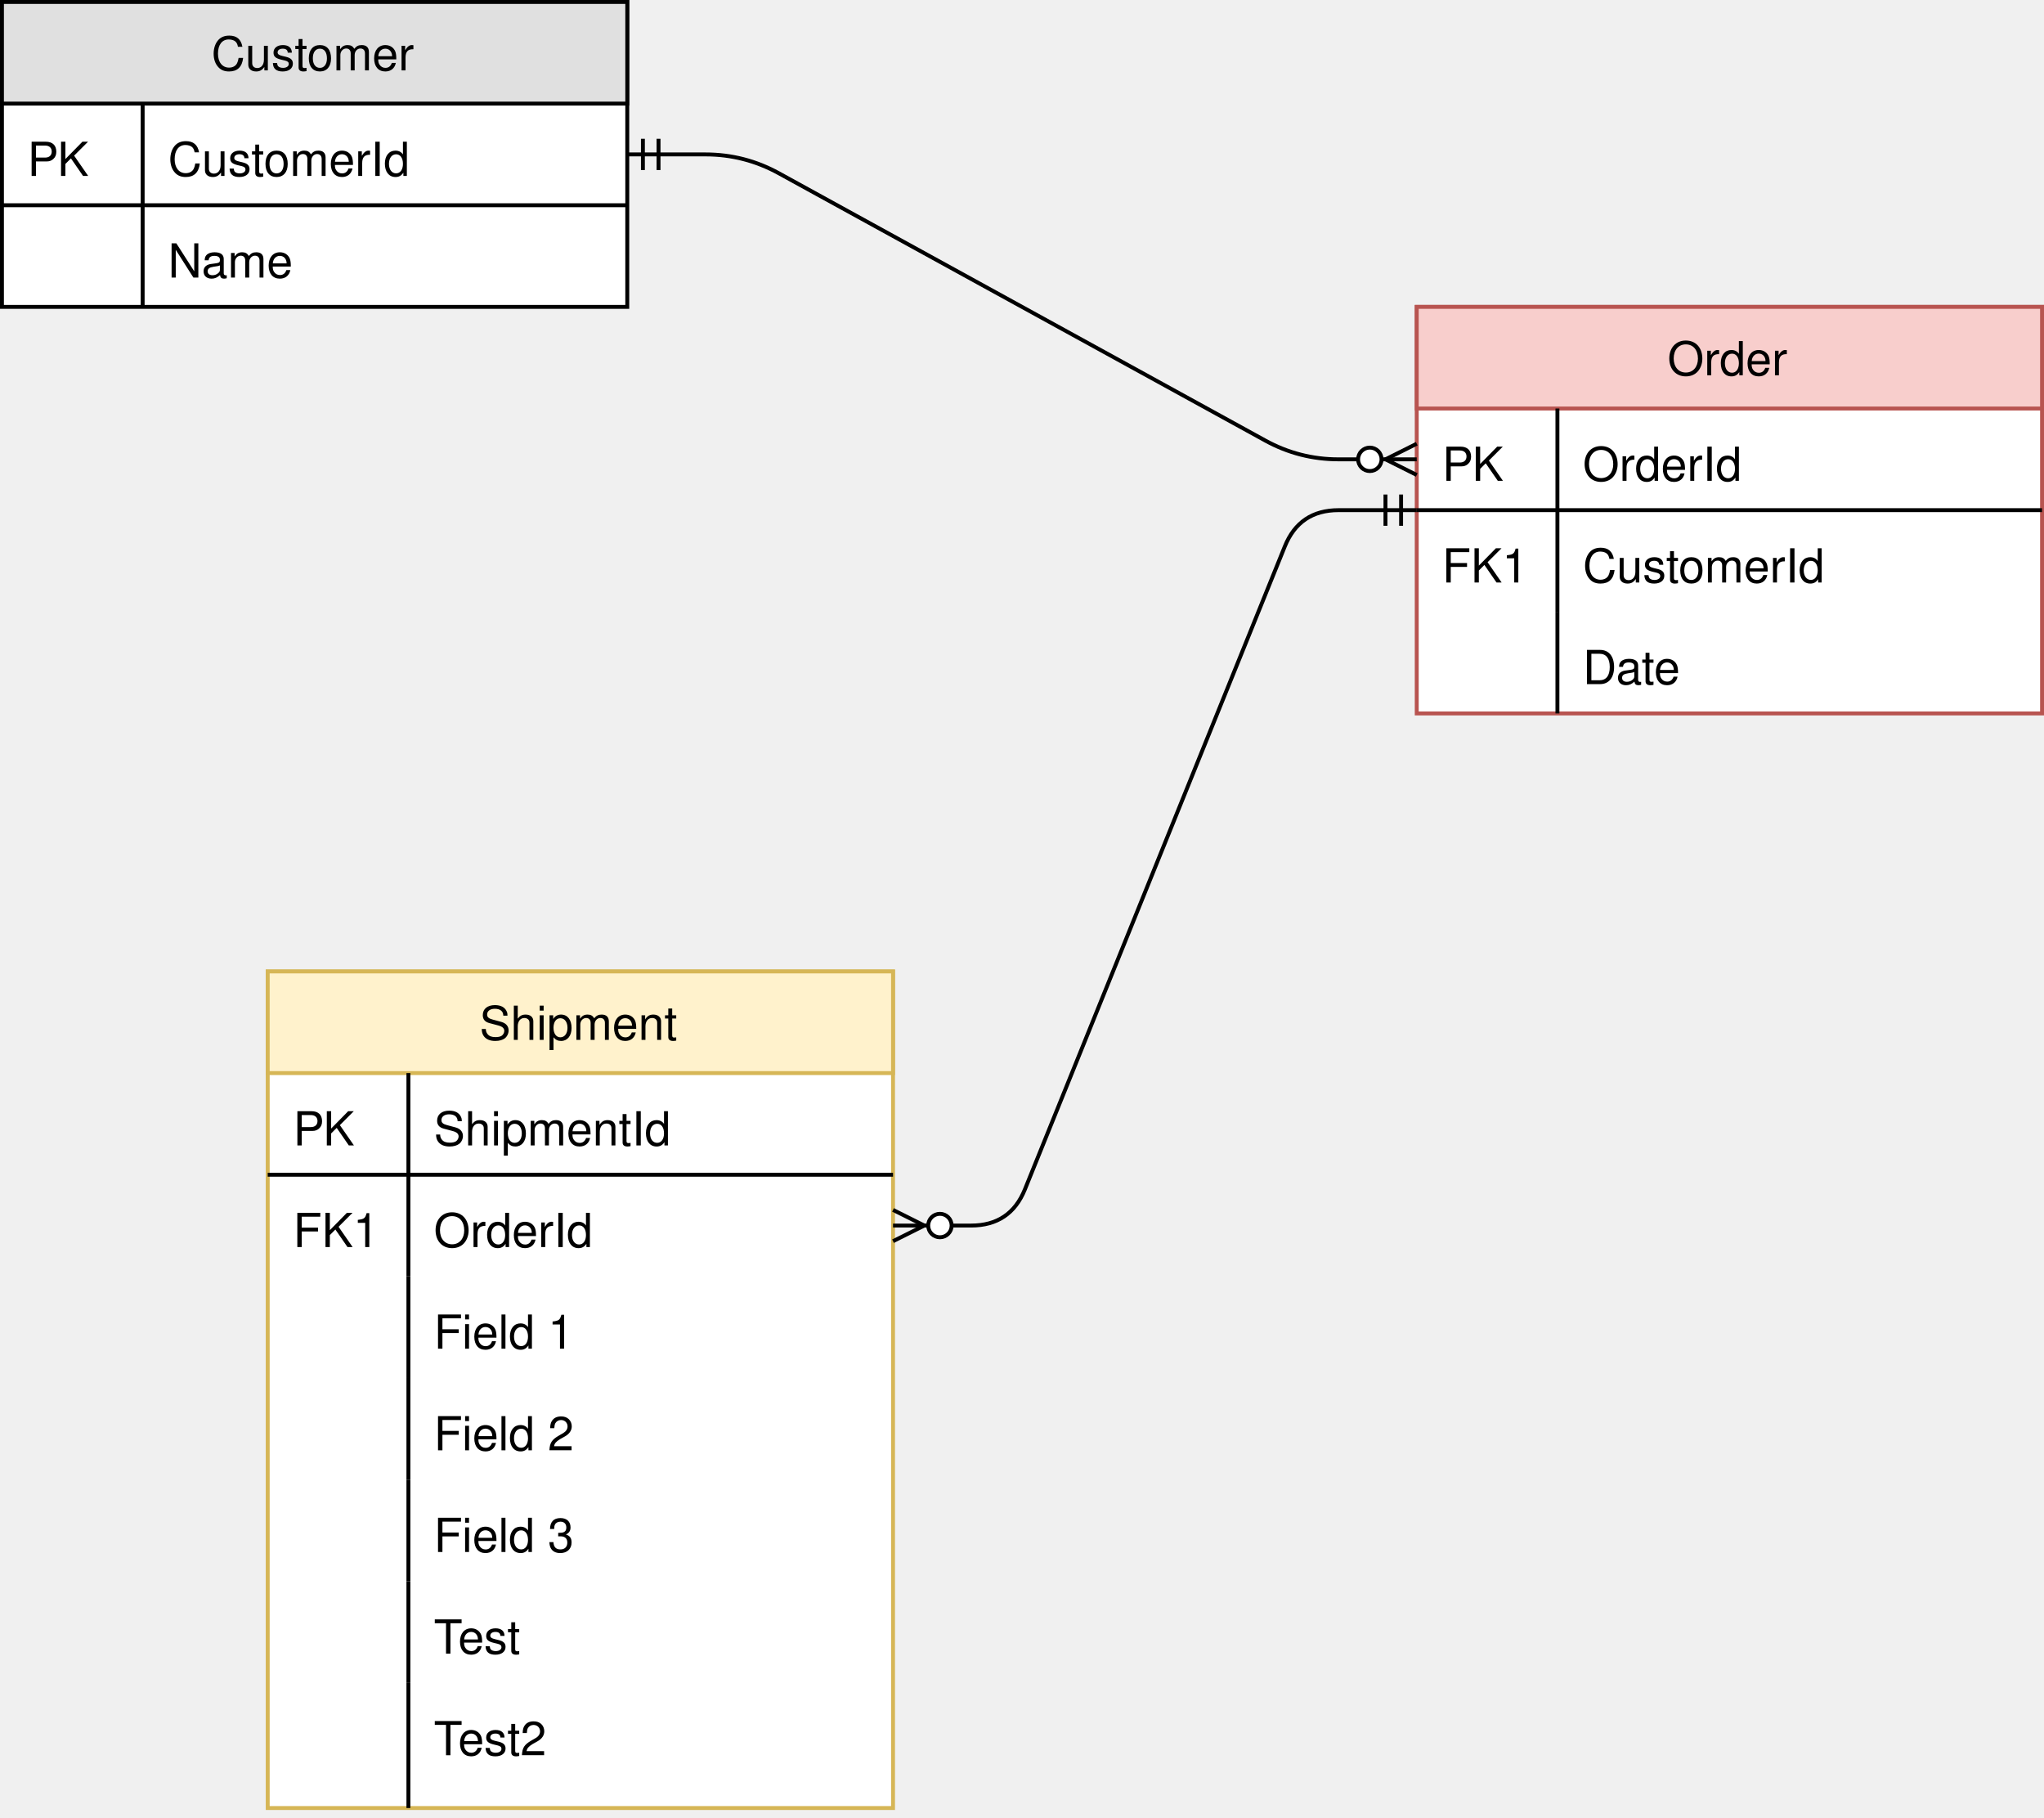
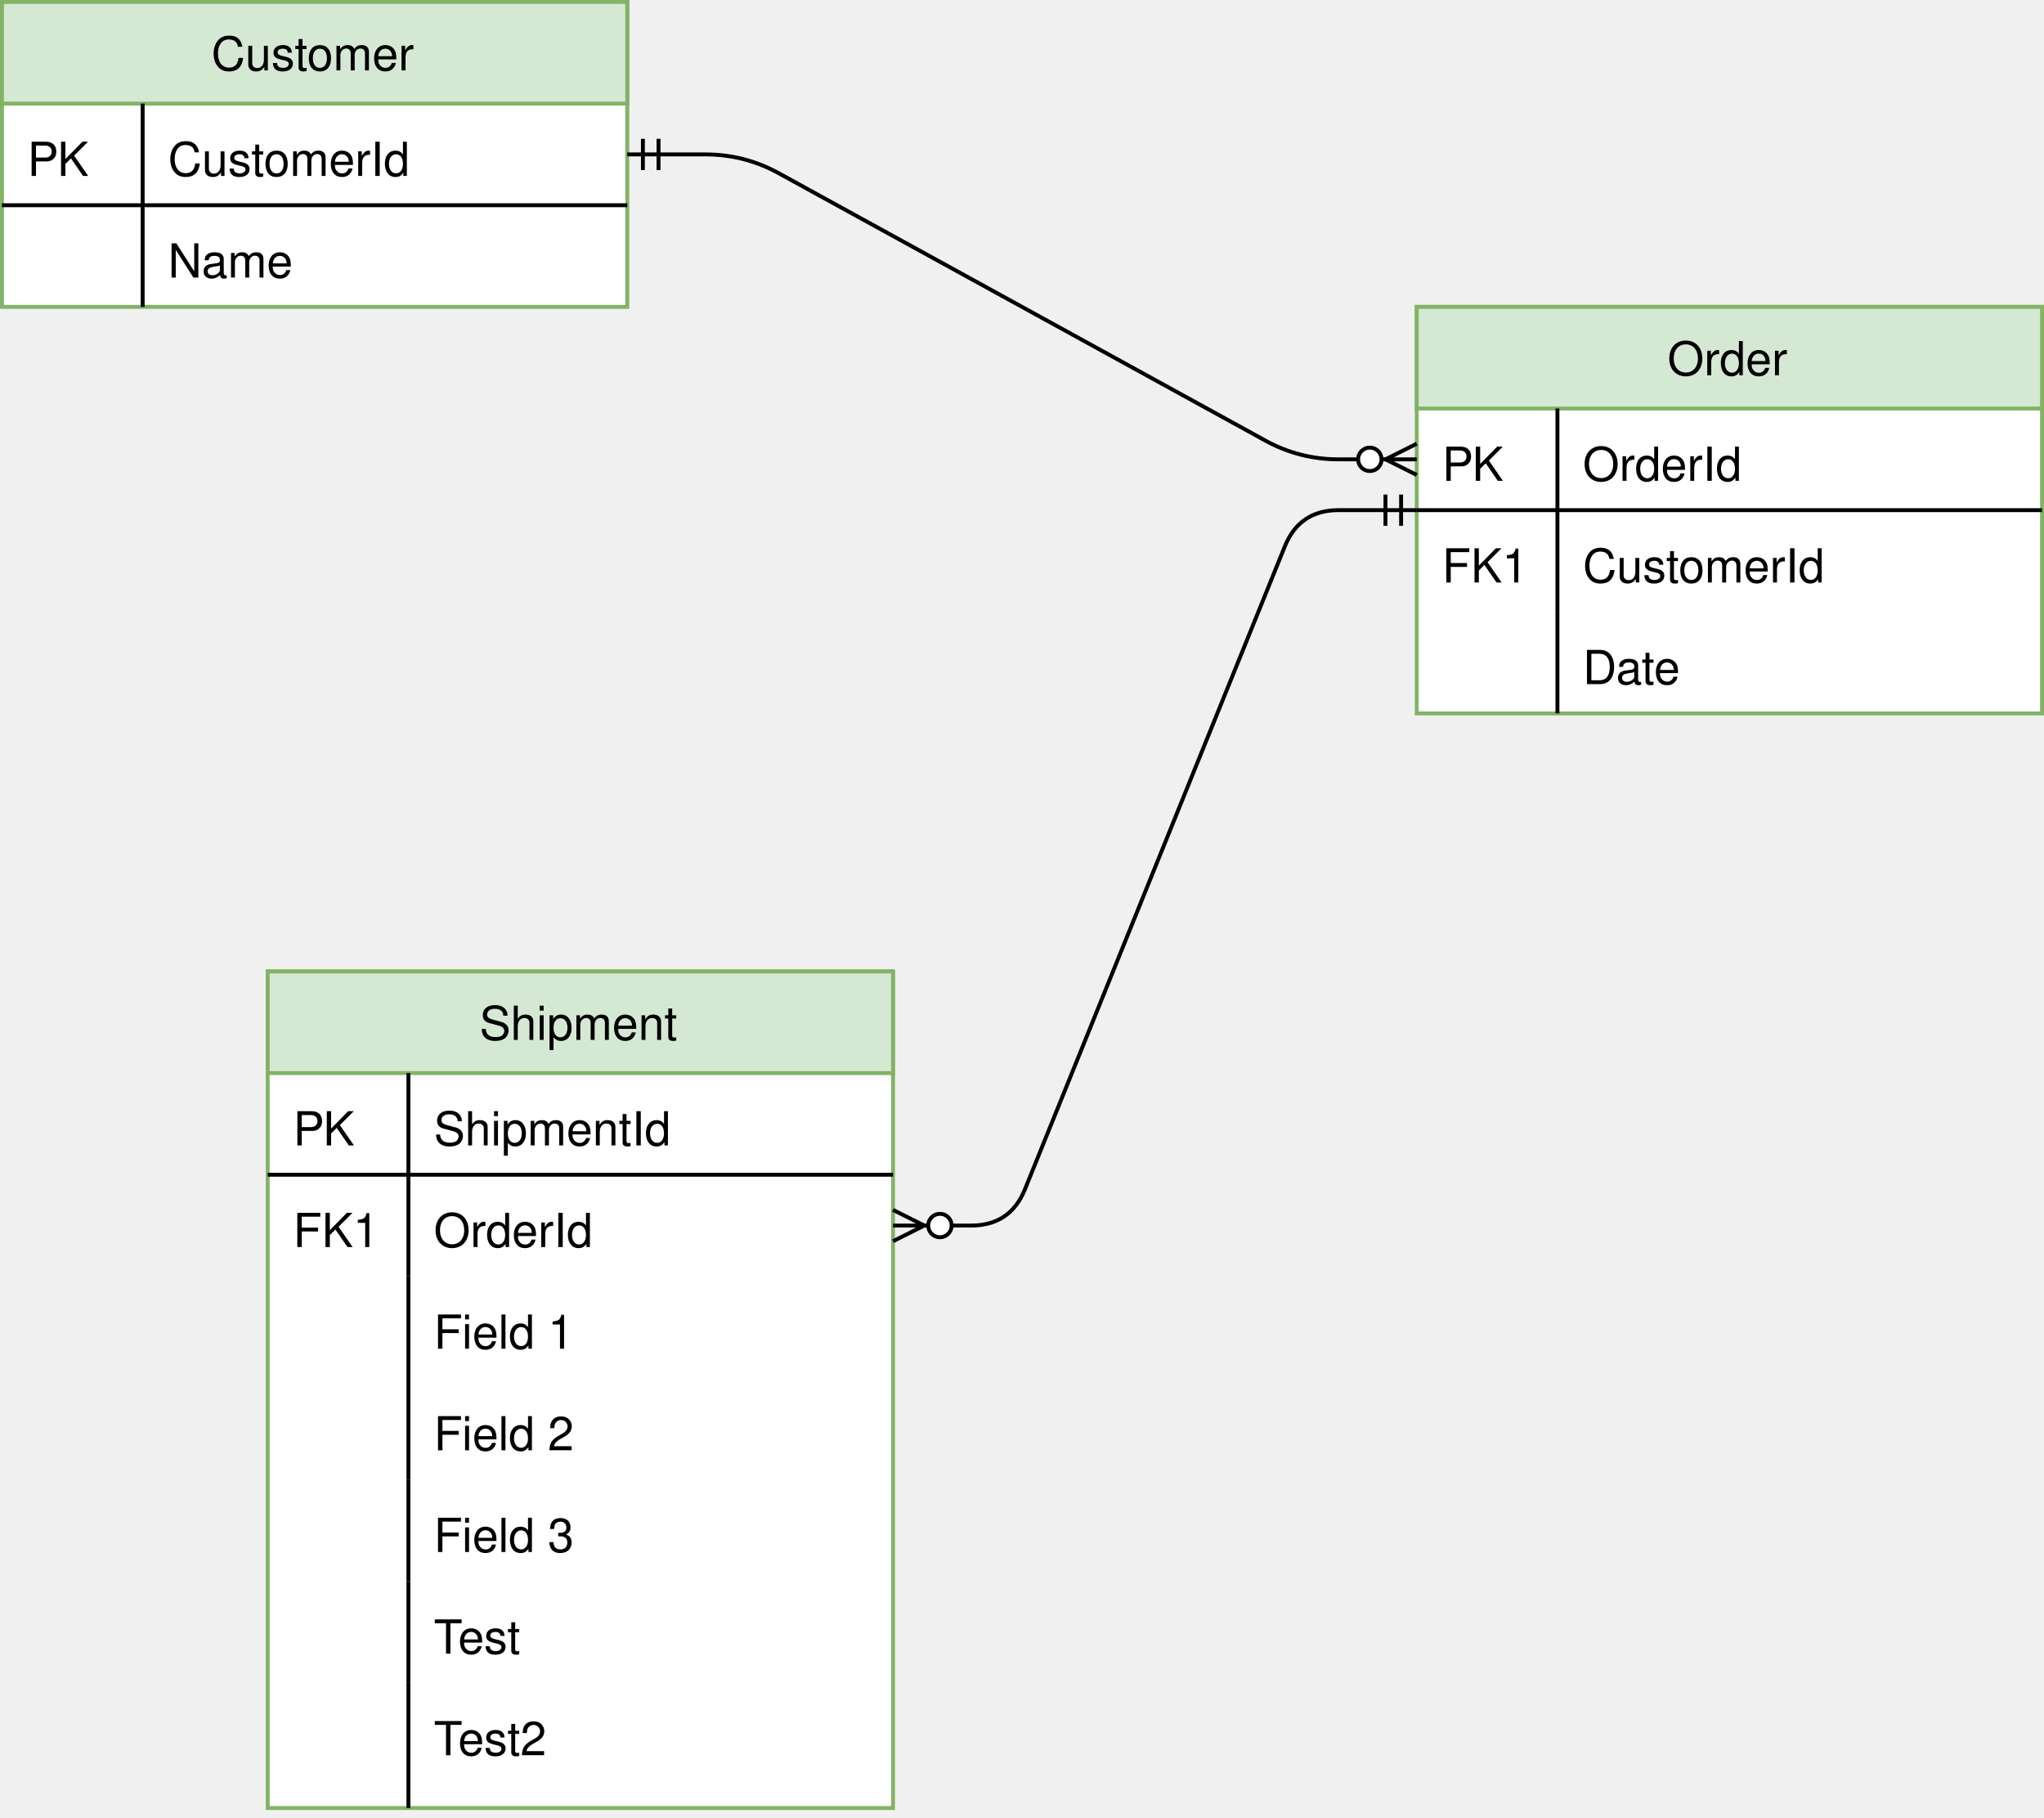
- <svg xmlns="http://www.w3.org/2000/svg" width="523px" height="465px" version="1.1" content="%3Cmxfile%20userAgent%3D%22Mozilla%2F5.0%20(Macintosh%3B%20Intel%20Mac%20OS%20X%2010_12_3)%20AppleWebKit%2F537.36%20(KHTML%2C%20like%20Gecko)%20Chrome%2F56.0.292.87%20Safari%2F537.36%22%20version%3D%22%40DRAWIO-VERSION%40%22%20editor%3D%22www.draw.io%22%20type%3D%22github%22%3E%3Cdiagram%20name%3D%22Page-1%22%3E7Vxbb%2BI4GP01PO4qzg14HJh2djWdnapUmmcTO2CNiZFjhtJfv05i54KbNhRaEsktquLPjm%2Ff8cnnE5eRN988feNwu%2F7BEKYj10FPI%2B%2FryHXHri%2F%2FZoaDNkwKw4oTVJhAZViQZ6yMjrLuCMJpo6BgjAqybRojliQ4Eg0b5Jztm8ViRputbuEKG4ZFBKlp%2FUWQWBfWiRtW9n8wWa11yyCcFjlLGP1ecbZLVHsj14vznyJ7A3VdaqDpGiK2r5m8m5E354yJ4mrzNMc0m1o9bcV9ty25Zb85TkSXG7xpBNyxgyI%2FjJcxiv9SNfyBdKfmYr5LBdtgrjosDnqS0j3ZUJjI1CxmiVioHEemozWh6A4e2C7rRSrkrOjUbM04eZblIZVZQBpkNhcKA3KGZW2E0jmjjOfteNjJfht3LrIaVVscp%2FLeez1kUJruYCp0fxilcJuSZd7DrMgG8hVJZkzIsalCejy3zeaV%2F2StmVsx0qW15%2FKE4Ox3CZWsftMRemYxF%2FipZlKO%2BYblJAt%2BkEVU7lStGbWGQpXcV4AEoYLRugbGsSoH1RpYlRWXbT3INQOTlZyMsjGgEXk4Sr%2FVnF4TujlIBeYJFHiWTVdaR5%2B8qI2zMuWY7IhPtxWf%2FyIToWu4zS6lGwSBtBq2NxNsq3xHcaxhwtWwsuulhkbmTUjJKpHXRdlZ5kMi2eKLMueVNWCbsHxdpFsYkWR1VzThO5XpQTXlSxOT9cU0B9OaIISTHGwCCrgsV9SWkUTkUxzM5Ec6Yu78HYwCOcy5TIMqLT9ZcS7mLJG4hCQHIJaLYY%2BzBTFDnG0fJfxxOexTgF1f6r6J8lZCeRv2hyagTgVeHecNxJ0CL8%2BA1%2F33s2G1rLPMCyjphK4jKF0KSW%2BBJRtjK6W1rs5jZ5dPatWPxtOuAYKa173wk5zuG07%2FD27wx7CJY9nk9cfk%2BQQSuFckkMDAkqWPzq72W1zdb%2FoIDZf%2F5OiK8XI8iXAUDSxeLiy1apaTwA%2Bcy0TSfngU3PodYwzg%2BO8Jpr3j9noaTI9fRq6NpHsZSYedYd%2BHSHpiI%2BlzHoXjFmf3%2B1E4NZz%2B0btzG0%2BfGk%2BfTCNXjae1IlyD1O13YImks7unLe7uN5EAU4f%2BKsMgyyED5ZBxR%2FH6Y8BkisaWQLrrL23brZ4ziCnlGk7HaIV1BC4ngIjDA6ZQEJbcVDkznKAv2TtFWejm4Rlz9sh%2BwOSgd%2BJV3gYm6GfBCu98OZSyHY9wy4hU%2F4Ve2K%2BEjdnAXl2W9XXovLjxVUaeT8gf3OjmK7vh%2BwyJtZ2w09wJe1OnWUUxYnWXW3tReVSRf1SRe1xRMS1GRZfYJgNTIF6syXaDVVNXEXni2B2%2ByIPCZRiElxF5QBg2oQa6bn%2FBRUQeD%2FRT5AGmJK3Ra4WeXgo9oE0H76fSA0wB3Eo9pwRYQYu7ex5gfbJ6bHdpJ785PZlHriv1mJKxlXpOIpJhisbAVI1vCaaSRpzzvW%2Bp5EpUclXFxzVVY8sj3Z09TM04MBUfzSPne9%2FyyJV4pDyCcZ3jXKb0Y4mks7fLFTkwIjEVE00kniWSwRKJ90597jKYMkUSSyTdiWQQEkmIQx9Oo2mIkBuCOHrhMPBjNnpLIUOlkOATdVYDTZZBujNI61IcFoGYEmtGIHY3M1wGmXRUWD33A%2BBkCqyWQTozyIeLq5dwuamEmQfpDJ8P6xiMmrlXj8GAvp2DOT6%2BUvLAqedgvOP%2F09bfPHD2ORiZrL53oChefbeDd%2FM%2F%3C%2Fdiagram%3E%3C%2Fmxfile%3E" resource="https://test.draw.io/?dev=1&amp;lang=de#Halderg%2Fsandbox%2Fmaster%2Fimages%2Fschema.svg" style="background-color: rgb(255, 255, 255);">
+ <svg xmlns="http://www.w3.org/2000/svg" width="523px" height="465px" version="1.1" content="%3Cmxfile%20userAgent%3D%22Mozilla%2F5.0%20(Macintosh%3B%20Intel%20Mac%20OS%20X%2010_12_3)%20AppleWebKit%2F537.36%20(KHTML%2C%20like%20Gecko)%20Chrome%2F56.0.292.87%20Safari%2F537.36%22%20version%3D%22%40DRAWIO-VERSION%40%22%20editor%3D%22www.draw.io%22%20type%3D%22github%22%3E%3Cdiagram%20name%3D%22Page-1%22%3E7Vxtb9sqFP41%2BXivjO04yccla7dp3V3VVtpnYoiDRkxEyNL011%2BwwS%2Bhbu0laRyJqqrMAYPhPOfx4QnNIJitnr9wuF7%2BYAjTge%2Bh50HweeD7Iz%2BUf5Vhbwzj3JBwgnITKA2P5AVro6etW4LwptZQMEYFWdeNMUtTHIuaDXLOdvVmC0bro65hgi3DYwypbf1FkFjm1rEflfavmCRLMzKIJnnNHMa%2FE862qR5v4AeL7CevXkHTl57oZgkR21VMwc0gmHHGRH61ep5hqpbWLFt%2B321DbfHcHKeizQ3BJAb%2ByENxGC3mC7T4R%2FfwB9KtXovZdiPYCnP9wGJvFmmzIysKU1maLlgqHnWNJ8vxklB0B%2Fdsq55iI%2BSqmNJ0yTh5ke0hlVVAGmQ1FxoDcoVlb4TSGaOMZ%2BMEaIjHKKzd%2Bah61GNxvJH33pspg8J0BzfCPA%2BjFK43ZJ49oWqygjwh6ZQJOTfdyMzntj689p%2FsVbkVI9PaeC4rCM5%2BF1ABhaXSzdifB5Gane0is%2BaYC%2FxcMWmXfcFy%2BQXfyya6dqKjSUdXpIu7Eqog0gBbVmA60u2gjo6k6LgY60FGE0wTuUzFYMBgdX9Qfm84Ey1mOEgF5ikUeKoWclPFpbyozLM0ZWhtiVy%2FEbnfkI3dJVyrS%2BkGQSAtpx1MBVtrr1K8MADielrqem5Ao%2FwMKUlSeZ23nSofEskjn7Q566wG6JRlEbNZw5ikyV0%2BROiVpgc9lEI8k%2F0taAazJUEIpxkMBRRwXsTampFUZEs8nMpf6YiZ9%2B9wMJTTnMkyKMvyVzXnYsZSiU9IMgBiGSY7rEJlijhbP8nAwMW0u0C%2BSgKhjfJGqnkf9vs6oLoCr4rzGuK6wCuw4HX%2F%2FWhYzav88wpKWqHrAEqnQtJ7YFFz1J5v4Wy%2FwdnFO1w%2FR%2B09WANBxetB9EFODy2n%2FwdX%2BDxs4jk2qbLJOQhk6F%2BQQIYWlhx9tHZ12ODqftNHZLn8J0cuk%2B5RJh1GB8lt2DLHAF74N8l0cDheT5Pp0evIdZl0LzPpqDXs%2B5BJj10mfcyrcNTg7H6%2FCieW08%2B9O3f5dNd8ujONXDSfNlpxBVK334EjktbunjS4u99EAmyF%2BrNMgxyHXCmHjFqK1%2BcBky0aOwJpr780bbd6ziC2lGs5HaMEmwxcLgAR%2BwdMoSAsvSlrpjhFn9SnjbLRzcML5uyJ%2FYDp3uzEy7oVTNHPnBW6Rph5o7Etj3HDjPTzCxPYb6SNamJvhmU1Dr1XN77ayLMF%2BYNrj%2FnGbvheIbGyE%2FbqO%2BFg4tW7yGes7%2FIrH2EedBQedOQfdpQvi9XRKbbJwBaIH5dkvcJ6KCfy9EHkAVFUhxpou%2F0FJxF5AtBPkQfYkrRBrxN6ein0gCYdvJ9KD7AFcCf1dEmwhg3u7nmC9cHqsduldf7ktDOPXFbqsSVjJ%2FV0IpLrFI2BrRrfEkwljXjHe99RyYWo5KKKj2%2Brxo5H2jv7OjXjoa34GB453vuORy7EI8URjMsc57KlH0ckrb1dROSVEYmtmBgiCRyRXC2RBH%2Bpz50GU7ZI4oikPZFchUQS4SiEk3gSIeRHYBG%2Fchj4Sc3eUci1UsjwA3VWC02OQdozSGMoXheB2BKrIhC3m7leBhm3VFgD%2FwxwsgVWxyCtGeTs4uopXG4rYfZBOsvn13UMRq%2Fcm8dgQN%2FOwRweXyl4oOs5mODw%2F7TNdxIcfQ5GFstvJMibl9%2F6ENz8Dw%3D%3D%3C%2Fdiagram%3E%3C%2Fmxfile%3E" resource="https://test.draw.io/?dev=1&amp;lang=de#Halderg%2Fsandbox%2Fmaster%2Fimages%2Fschema.svg" style="background-color: rgb(255, 255, 255);">
  <defs>
    <clipPath id="mx-clip-41-32-114-24-0">
      <rect x="41" y="32" width="114" height="24" />
    </clipPath>
    <clipPath id="mx-clip-5-32-26-24-0">
      <rect x="5" y="32" width="26" height="24" />
    </clipPath>
    <clipPath id="mx-clip-41-58-114-24-0">
      <rect x="41" y="58" width="114" height="24" />
    </clipPath>
    <clipPath id="mx-clip-403-110-114-24-0">
      <rect x="403" y="110" width="114" height="24" />
    </clipPath>
    <clipPath id="mx-clip-367-110-26-24-0">
      <rect x="367" y="110" width="26" height="24" />
    </clipPath>
    <clipPath id="mx-clip-403-136-114-24-0">
      <rect x="403" y="136" width="114" height="24" />
    </clipPath>
    <clipPath id="mx-clip-367-136-26-24-0">
      <rect x="367" y="136" width="26" height="24" />
    </clipPath>
    <clipPath id="mx-clip-403-162-114-24-0">
      <rect x="403" y="162" width="114" height="24" />
    </clipPath>
    <clipPath id="mx-clip-109-280-114-24-0">
      <rect x="109" y="280" width="114" height="24" />
    </clipPath>
    <clipPath id="mx-clip-73-280-26-24-0">
      <rect x="73" y="280" width="26" height="24" />
    </clipPath>
    <clipPath id="mx-clip-109-306-114-24-0">
      <rect x="109" y="306" width="114" height="24" />
    </clipPath>
    <clipPath id="mx-clip-73-306-26-24-0">
      <rect x="73" y="306" width="26" height="24" />
    </clipPath>
    <clipPath id="mx-clip-109-332-114-24-0">
      <rect x="109" y="332" width="114" height="24" />
    </clipPath>
    <clipPath id="mx-clip-109-358-114-24-0">
      <rect x="109" y="358" width="114" height="24" />
    </clipPath>
    <clipPath id="mx-clip-109-384-114-24-0">
      <rect x="109" y="384" width="114" height="24" />
    </clipPath>
    <clipPath id="mx-clip-109-410-114-24-0">
      <rect x="109" y="410" width="114" height="24" />
    </clipPath>
    <clipPath id="mx-clip-109-436-114-30-0">
      <rect x="109" y="436" width="114" height="30" />
    </clipPath>
  </defs>
  <g transform="translate(0.5,0.5)">
-     <rect x="0" y="0" width="160" height="78" fill="#ffffff" stroke="#000000" pointer-events="none" />
-     <path d="M 0 26 L 0 0 L 160 0 L 160 26 Z" fill="#e0e0e0" stroke="#000000" stroke-miterlimit="10" pointer-events="none" />
+     <rect x="0" y="0" width="160" height="78" fill="#ffffff" stroke="#82b366" pointer-events="none" />
+     <path d="M 0 26 L 0 0 L 160 0 L 160 26 Z" fill="#d5e8d4" stroke="#82b366" stroke-miterlimit="10" pointer-events="none" />
    <g fill="#000000" font-family="Helvetica" text-anchor="middle" font-size="12px">
      <text x="79.5" y="17.5">Customer</text>
    </g>
    <path d="M 160 52 L 0 52" fill="none" stroke="#000000" stroke-miterlimit="10" pointer-events="none" />
    <g fill="#000000" font-family="Helvetica" text-decoration="underline" clip-path="url(#mx-clip-41-32-114-24-0)" font-size="12px">
      <text x="42.5" y="44.5">CustomerId</text>
    </g>
    <path d="M 36 26 L 36 52" fill="none" stroke="#000000" stroke-miterlimit="10" pointer-events="none" />
    <g fill="#000000" font-family="Helvetica" clip-path="url(#mx-clip-5-32-26-24-0)" font-size="12px">
      <text x="6.5" y="44.5">PK</text>
    </g>
    <g fill="#000000" font-family="Helvetica" clip-path="url(#mx-clip-41-58-114-24-0)" font-size="12px">
      <text x="42.5" y="70.5">Name</text>
    </g>
    <path d="M 36 52 L 36 78" fill="none" stroke="#000000" stroke-miterlimit="10" pointer-events="none" />
-     <rect x="362" y="78" width="160" height="104" fill="#ffffff" stroke="#b85450" pointer-events="none" />
-     <path d="M 362 104 L 362 78 L 522 78 L 522 104 Z" fill="#f8cecc" stroke="#b85450" stroke-miterlimit="10" pointer-events="none" />
+     <rect x="362" y="78" width="160" height="104" fill="#ffffff" stroke="#82b366" pointer-events="none" />
+     <path d="M 362 104 L 362 78 L 522 78 L 522 104 Z" fill="#d5e8d4" stroke="#82b366" stroke-miterlimit="10" pointer-events="none" />
    <g fill="#000000" font-family="Helvetica" text-anchor="middle" font-size="12px">
      <text x="441.5" y="95.5">Order</text>
    </g>
    <path d="M 522 130 L 362 130" fill="none" stroke="#000000" stroke-miterlimit="10" pointer-events="none" />
    <g fill="#000000" font-family="Helvetica" text-decoration="underline" clip-path="url(#mx-clip-403-110-114-24-0)" font-size="12px">
      <text x="404.5" y="122.5">OrderId</text>
    </g>
    <path d="M 398 104 L 398 130" fill="none" stroke="#000000" stroke-miterlimit="10" pointer-events="none" />
    <g fill="#000000" font-family="Helvetica" clip-path="url(#mx-clip-367-110-26-24-0)" font-size="12px">
      <text x="368.5" y="122.5">PK</text>
    </g>
    <g fill="#000000" font-family="Helvetica" clip-path="url(#mx-clip-403-136-114-24-0)" font-size="12px">
      <text x="404.5" y="148.5">CustomerId</text>
    </g>
    <path d="M 398 130 L 398 156" fill="none" stroke="#000000" stroke-miterlimit="10" pointer-events="none" />
    <g fill="#000000" font-family="Helvetica" clip-path="url(#mx-clip-367-136-26-24-0)" font-size="12px">
      <text x="368.5" y="148.5">FK1</text>
    </g>
    <g fill="#000000" font-family="Helvetica" clip-path="url(#mx-clip-403-162-114-24-0)" font-size="12px">
      <text x="404.5" y="174.5">Date</text>
    </g>
    <path d="M 398 156 L 398 182" fill="none" stroke="#000000" stroke-miterlimit="10" pointer-events="none" />
    <path d="M 160 39 L 180 39 Q 190 39 198.76 43.81 L 323.24 112.19 Q 332 117 342 117 L 362 117" fill="none" stroke="#000000" stroke-miterlimit="10" pointer-events="none" />
    <path d="M 164 35 L 164 43 M 168 35 L 168 43" fill="none" stroke="#000000" stroke-miterlimit="10" pointer-events="none" />
    <ellipse cx="350" cy="117" rx="3" ry="3" fill="#ffffff" stroke="#000000" pointer-events="none" />
    <path d="M 362 113 L 354 117 L 362 121" fill="none" stroke="#000000" stroke-miterlimit="10" pointer-events="none" />
-     <rect x="68" y="248" width="160" height="214" fill="#ffffff" stroke="#d6b656" pointer-events="none" />
-     <path d="M 68 274 L 68 248 L 228 248 L 228 274 Z" fill="#fff2cc" stroke="#d6b656" stroke-miterlimit="10" pointer-events="none" />
+     <rect x="68" y="248" width="160" height="214" fill="#ffffff" stroke="#82b366" pointer-events="none" />
+     <path d="M 68 274 L 68 248 L 228 248 L 228 274 Z" fill="#d5e8d4" stroke="#82b366" stroke-miterlimit="10" pointer-events="none" />
    <g fill="#000000" font-family="Helvetica" text-anchor="middle" font-size="12px">
      <text x="147.5" y="265.5">Shipment</text>
    </g>
    <path d="M 228 300 L 68 300" fill="none" stroke="#000000" stroke-miterlimit="10" pointer-events="none" />
    <g fill="#000000" font-family="Helvetica" text-decoration="underline" clip-path="url(#mx-clip-109-280-114-24-0)" font-size="12px">
      <text x="110.5" y="292.5">ShipmentId</text>
    </g>
    <path d="M 104 274 L 104 300" fill="none" stroke="#000000" stroke-miterlimit="10" pointer-events="none" />
    <g fill="#000000" font-family="Helvetica" clip-path="url(#mx-clip-73-280-26-24-0)" font-size="12px">
      <text x="74.5" y="292.5">PK</text>
    </g>
    <g fill="#000000" font-family="Helvetica" clip-path="url(#mx-clip-109-306-114-24-0)" font-size="12px">
      <text x="110.5" y="318.5">OrderId</text>
    </g>
    <path d="M 104 300 L 104 326" fill="none" stroke="#000000" stroke-miterlimit="10" pointer-events="none" />
    <g fill="#000000" font-family="Helvetica" clip-path="url(#mx-clip-73-306-26-24-0)" font-size="12px">
      <text x="74.5" y="318.5">FK1</text>
    </g>
    <g fill="#000000" font-family="Helvetica" clip-path="url(#mx-clip-109-332-114-24-0)" font-size="12px">
      <text x="110.5" y="344.5">Field 1</text>
    </g>
    <path d="M 104 326 L 104 352" fill="none" stroke="#000000" stroke-miterlimit="10" pointer-events="none" />
    <g fill="#000000" font-family="Helvetica" clip-path="url(#mx-clip-109-358-114-24-0)" font-size="12px">
      <text x="110.5" y="370.5">Field 2</text>
    </g>
    <path d="M 104 352 L 104 378" fill="none" stroke="#000000" stroke-miterlimit="10" pointer-events="none" />
    <g fill="#000000" font-family="Helvetica" clip-path="url(#mx-clip-109-384-114-24-0)" font-size="12px">
      <text x="110.5" y="396.5">Field 3</text>
    </g>
    <path d="M 104 378 L 104 404" fill="none" stroke="#000000" stroke-miterlimit="10" pointer-events="none" />
    <g fill="#000000" font-family="Helvetica" clip-path="url(#mx-clip-109-410-114-24-0)" font-size="12px">
      <text x="110.5" y="422.5">Test</text>
    </g>
    <path d="M 104 404 L 104 430" fill="none" stroke="#000000" stroke-miterlimit="10" pointer-events="none" />
    <g fill="#000000" font-family="Helvetica" clip-path="url(#mx-clip-109-436-114-30-0)" font-size="12px">
      <text x="110.5" y="448.5">Test2</text>
    </g>
    <path d="M 104 430 L 104 462" fill="none" stroke="#000000" stroke-miterlimit="10" pointer-events="none" />
    <path d="M 362 130 L 342 130 Q 332 130 328.25 139.27 L 261.75 303.73 Q 258 313 248 313 L 228 313" fill="none" stroke="#000000" stroke-miterlimit="10" pointer-events="none" />
    <path d="M 358 134 L 358 126 M 354 134 L 354 126" fill="none" stroke="#000000" stroke-miterlimit="10" pointer-events="none" />
    <ellipse cx="240" cy="313" rx="3" ry="3" fill="#ffffff" stroke="#000000" pointer-events="none" />
    <path d="M 228 317 L 236 313 L 228 309" fill="none" stroke="#000000" stroke-miterlimit="10" pointer-events="none" />
  </g>
</svg>
